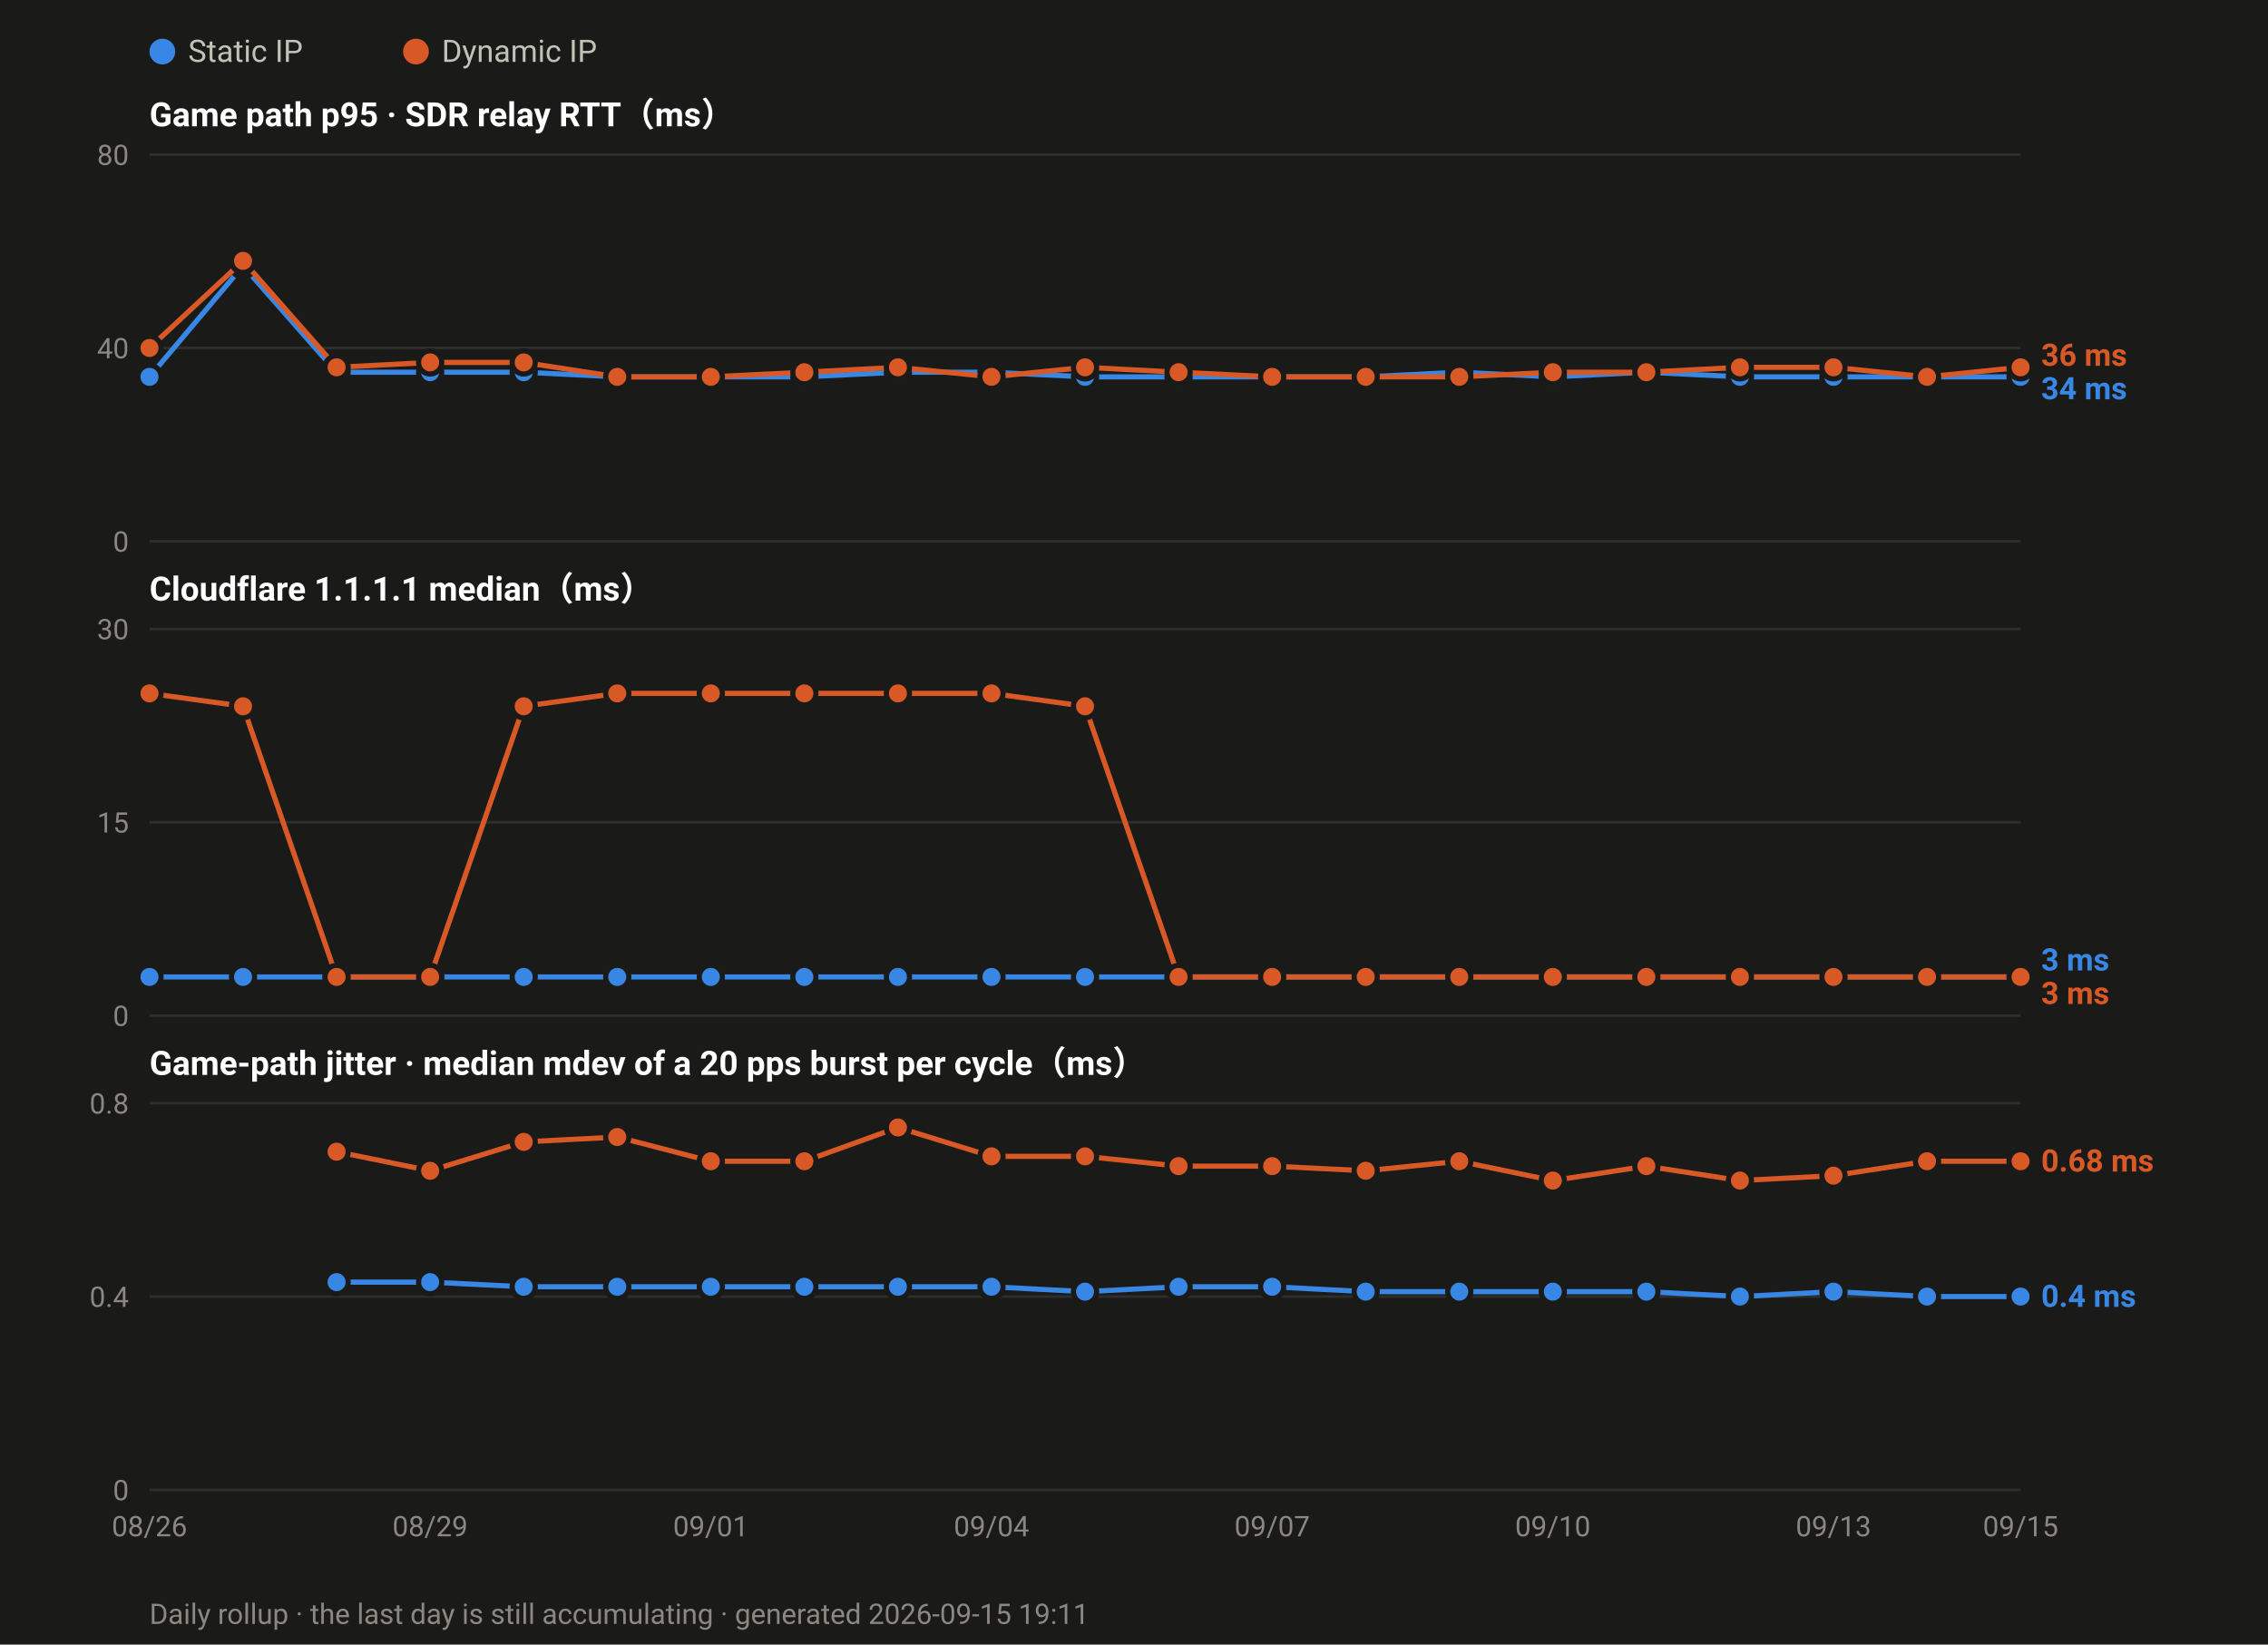
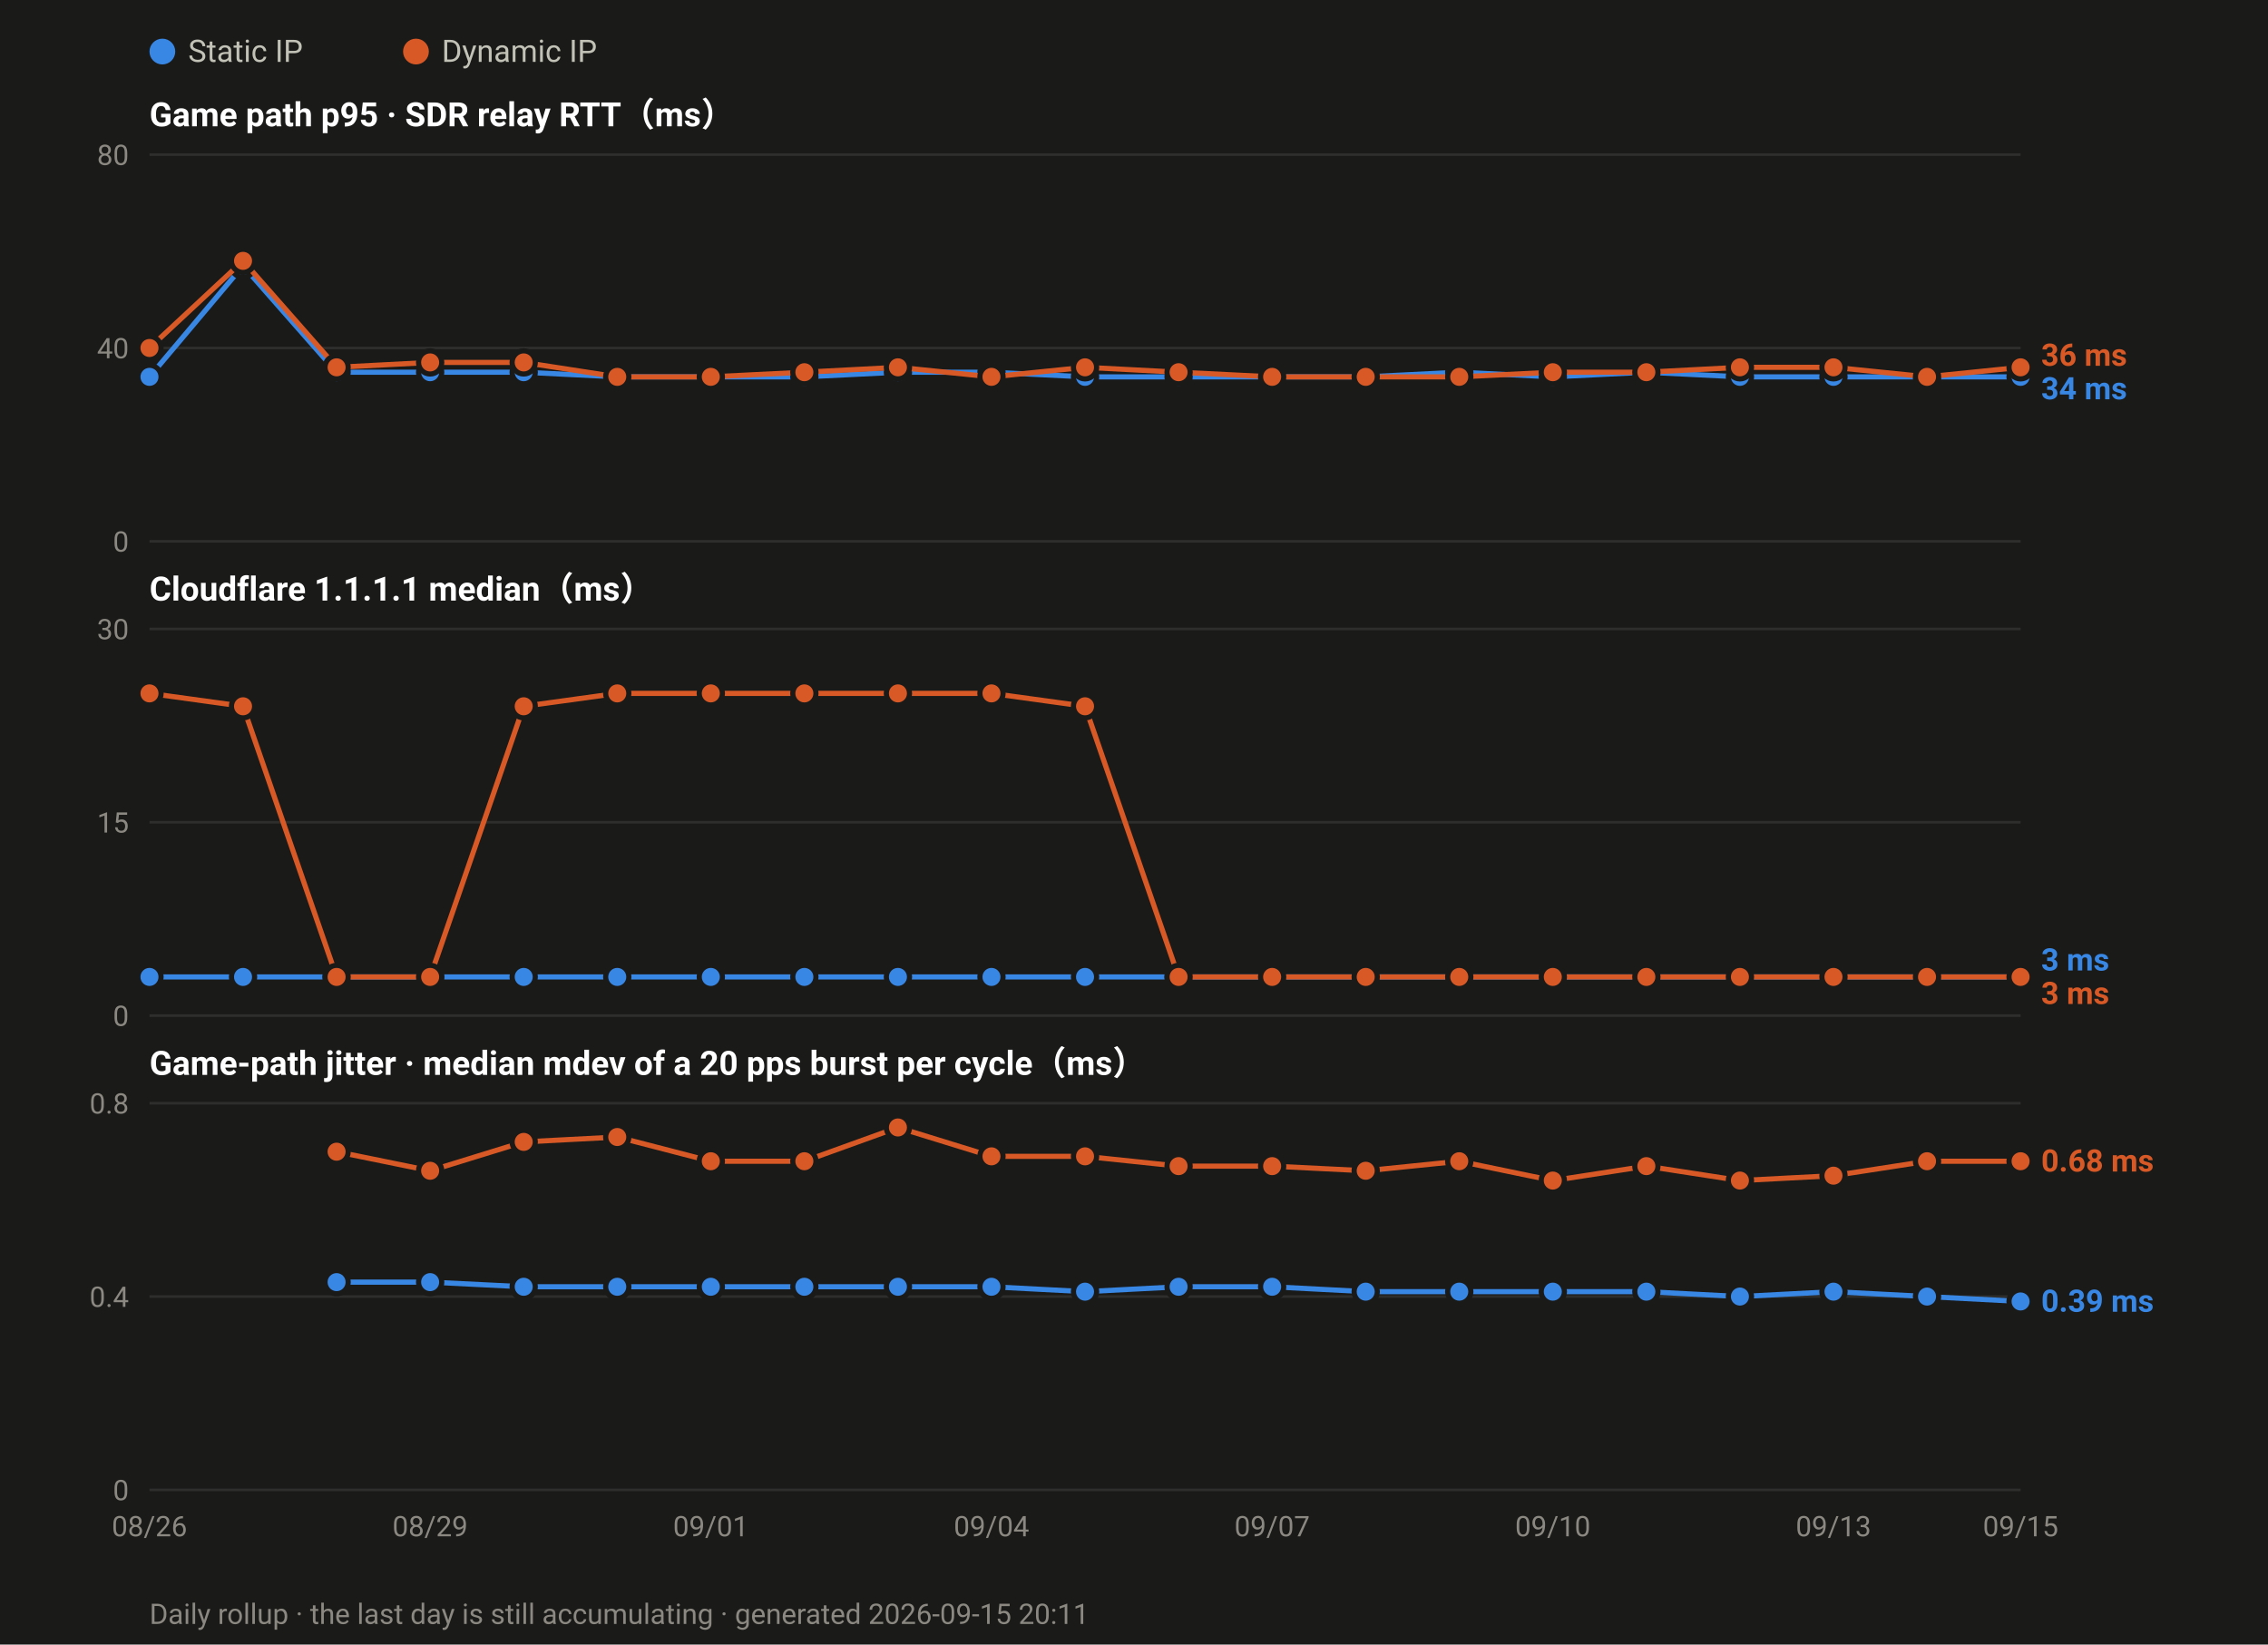
<svg xmlns="http://www.w3.org/2000/svg" width="880" height="638" viewBox="0 0 880 638" font-family="ui-sans-serif,-apple-system,Segoe UI,Roboto,Helvetica,Arial,sans-serif">
  <rect width="880" height="638" fill="#1a1a19" />
  <circle cx="63.0" cy="20" r="5" fill="#3987e5" />
  <text x="73.0" y="24" font-size="12" fill="#c3c2b7">Static IP</text>
  <circle cx="161.4" cy="20" r="5" fill="#d95926" />
  <text x="171.4" y="24" font-size="12" fill="#c3c2b7">Dynamic IP</text>
  <text x="58" y="49.0" font-size="13" font-weight="600" fill="#ffffff">Game path p95 · SDR relay RTT（ms）</text>
  <line x1="58" y1="210.0" x2="784.0" y2="210.0" stroke="#2e2e2c" stroke-width="1" />
  <text x="50" y="214.0" font-size="11" text-anchor="end" fill="#8a8880">0</text>
  <line x1="58" y1="135.0" x2="784.0" y2="135.0" stroke="#2e2e2c" stroke-width="1" />
  <text x="50" y="139.0" font-size="11" text-anchor="end" fill="#8a8880">40</text>
  <line x1="58" y1="60.0" x2="784.0" y2="60.0" stroke="#2e2e2c" stroke-width="1" />
  <text x="50" y="64.0" font-size="11" text-anchor="end" fill="#8a8880">80</text>
  <polyline fill="none" stroke="#3987e5" stroke-width="2" stroke-linejoin="round" points="58.0,146.2 94.3,103.1 130.6,144.4 166.9,144.4 203.2,144.4 239.5,146.2 275.8,146.2 312.1,146.2 348.4,144.4 384.7,144.4 421.0,146.2 457.3,146.2 493.6,146.2 529.9,146.2 566.2,144.4 602.5,146.2 638.8,144.4 675.1,146.2 711.4,146.2 747.7,146.2 784.0,146.2" />
  <circle cx="58.0" cy="146.2" r="4.5" fill="#3987e5" stroke="#1a1a19" stroke-width="2" />
  <circle cx="94.3" cy="103.1" r="4.5" fill="#3987e5" stroke="#1a1a19" stroke-width="2" />
  <circle cx="130.6" cy="144.4" r="4.5" fill="#3987e5" stroke="#1a1a19" stroke-width="2" />
  <circle cx="166.9" cy="144.4" r="4.5" fill="#3987e5" stroke="#1a1a19" stroke-width="2" />
  <circle cx="203.2" cy="144.4" r="4.5" fill="#3987e5" stroke="#1a1a19" stroke-width="2" />
  <circle cx="239.5" cy="146.2" r="4.5" fill="#3987e5" stroke="#1a1a19" stroke-width="2" />
  <circle cx="275.8" cy="146.2" r="4.5" fill="#3987e5" stroke="#1a1a19" stroke-width="2" />
  <circle cx="312.1" cy="146.2" r="4.5" fill="#3987e5" stroke="#1a1a19" stroke-width="2" />
  <circle cx="348.4" cy="144.4" r="4.5" fill="#3987e5" stroke="#1a1a19" stroke-width="2" />
  <circle cx="384.7" cy="144.4" r="4.5" fill="#3987e5" stroke="#1a1a19" stroke-width="2" />
  <circle cx="421.0" cy="146.2" r="4.5" fill="#3987e5" stroke="#1a1a19" stroke-width="2" />
  <circle cx="457.3" cy="146.2" r="4.5" fill="#3987e5" stroke="#1a1a19" stroke-width="2" />
  <circle cx="493.6" cy="146.2" r="4.5" fill="#3987e5" stroke="#1a1a19" stroke-width="2" />
  <circle cx="529.9" cy="146.2" r="4.5" fill="#3987e5" stroke="#1a1a19" stroke-width="2" />
  <circle cx="566.2" cy="144.4" r="4.5" fill="#3987e5" stroke="#1a1a19" stroke-width="2" />
  <circle cx="602.5" cy="146.2" r="4.5" fill="#3987e5" stroke="#1a1a19" stroke-width="2" />
  <circle cx="638.8" cy="144.4" r="4.5" fill="#3987e5" stroke="#1a1a19" stroke-width="2" />
  <circle cx="675.1" cy="146.2" r="4.5" fill="#3987e5" stroke="#1a1a19" stroke-width="2" />
  <circle cx="711.4" cy="146.2" r="4.5" fill="#3987e5" stroke="#1a1a19" stroke-width="2" />
  <circle cx="747.7" cy="146.2" r="4.5" fill="#3987e5" stroke="#1a1a19" stroke-width="2" />
  <circle cx="784.0" cy="146.2" r="4.5" fill="#3987e5" stroke="#1a1a19" stroke-width="2" />
  <polyline fill="none" stroke="#d95926" stroke-width="2" stroke-linejoin="round" points="58.0,135.0 94.3,101.2 130.6,142.5 166.9,140.6 203.2,140.6 239.5,146.2 275.8,146.2 312.1,144.4 348.4,142.5 384.7,146.2 421.0,142.5 457.3,144.4 493.6,146.2 529.9,146.2 566.2,146.2 602.5,144.4 638.8,144.4 675.1,142.5 711.4,142.5 747.7,146.2 784.0,142.5" />
  <circle cx="58.0" cy="135.0" r="4.5" fill="#d95926" stroke="#1a1a19" stroke-width="2" />
  <circle cx="94.3" cy="101.2" r="4.5" fill="#d95926" stroke="#1a1a19" stroke-width="2" />
  <circle cx="130.6" cy="142.5" r="4.5" fill="#d95926" stroke="#1a1a19" stroke-width="2" />
  <circle cx="166.9" cy="140.6" r="4.5" fill="#d95926" stroke="#1a1a19" stroke-width="2" />
  <circle cx="203.2" cy="140.6" r="4.5" fill="#d95926" stroke="#1a1a19" stroke-width="2" />
  <circle cx="239.5" cy="146.2" r="4.5" fill="#d95926" stroke="#1a1a19" stroke-width="2" />
  <circle cx="275.8" cy="146.2" r="4.5" fill="#d95926" stroke="#1a1a19" stroke-width="2" />
  <circle cx="312.1" cy="144.4" r="4.5" fill="#d95926" stroke="#1a1a19" stroke-width="2" />
  <circle cx="348.4" cy="142.5" r="4.5" fill="#d95926" stroke="#1a1a19" stroke-width="2" />
  <circle cx="384.7" cy="146.2" r="4.5" fill="#d95926" stroke="#1a1a19" stroke-width="2" />
  <circle cx="421.0" cy="142.5" r="4.5" fill="#d95926" stroke="#1a1a19" stroke-width="2" />
  <circle cx="457.3" cy="144.4" r="4.5" fill="#d95926" stroke="#1a1a19" stroke-width="2" />
  <circle cx="493.6" cy="146.2" r="4.5" fill="#d95926" stroke="#1a1a19" stroke-width="2" />
  <circle cx="529.9" cy="146.2" r="4.5" fill="#d95926" stroke="#1a1a19" stroke-width="2" />
  <circle cx="566.2" cy="146.2" r="4.5" fill="#d95926" stroke="#1a1a19" stroke-width="2" />
  <circle cx="602.5" cy="144.4" r="4.5" fill="#d95926" stroke="#1a1a19" stroke-width="2" />
  <circle cx="638.8" cy="144.4" r="4.5" fill="#d95926" stroke="#1a1a19" stroke-width="2" />
  <circle cx="675.1" cy="142.5" r="4.5" fill="#d95926" stroke="#1a1a19" stroke-width="2" />
  <circle cx="711.4" cy="142.5" r="4.5" fill="#d95926" stroke="#1a1a19" stroke-width="2" />
  <circle cx="747.7" cy="146.2" r="4.5" fill="#d95926" stroke="#1a1a19" stroke-width="2" />
  <circle cx="784.0" cy="142.5" r="4.5" fill="#d95926" stroke="#1a1a19" stroke-width="2" />
  <text x="792.0" y="141.9" font-size="12" font-weight="600" fill="#d95926">36 ms</text>
  <text x="792.0" y="154.9" font-size="12" font-weight="600" fill="#3987e5">34 ms</text>
  <text x="58" y="233.0" font-size="13" font-weight="600" fill="#ffffff">Cloudflare 1.1.1.1 median（ms）</text>
  <line x1="58" y1="394.0" x2="784.0" y2="394.0" stroke="#2e2e2c" stroke-width="1" />
  <text x="50" y="398.0" font-size="11" text-anchor="end" fill="#8a8880">0</text>
  <line x1="58" y1="319.0" x2="784.0" y2="319.0" stroke="#2e2e2c" stroke-width="1" />
  <text x="50" y="323.0" font-size="11" text-anchor="end" fill="#8a8880">15</text>
  <line x1="58" y1="244.0" x2="784.0" y2="244.0" stroke="#2e2e2c" stroke-width="1" />
  <text x="50" y="248.0" font-size="11" text-anchor="end" fill="#8a8880">30</text>
  <polyline fill="none" stroke="#3987e5" stroke-width="2" stroke-linejoin="round" points="58.0,379.0 94.3,379.0 130.6,379.0 166.9,379.0 203.2,379.0 239.5,379.0 275.8,379.0 312.1,379.0 348.4,379.0 384.7,379.0 421.0,379.0 457.3,379.0 493.6,379.0 529.9,379.0 566.2,379.0 602.5,379.0 638.8,379.0 675.1,379.0 711.4,379.0 747.7,379.0 784.0,379.0" />
  <circle cx="58.0" cy="379.0" r="4.5" fill="#3987e5" stroke="#1a1a19" stroke-width="2" />
  <circle cx="94.3" cy="379.0" r="4.5" fill="#3987e5" stroke="#1a1a19" stroke-width="2" />
  <circle cx="130.6" cy="379.0" r="4.5" fill="#3987e5" stroke="#1a1a19" stroke-width="2" />
  <circle cx="166.9" cy="379.0" r="4.5" fill="#3987e5" stroke="#1a1a19" stroke-width="2" />
  <circle cx="203.2" cy="379.0" r="4.5" fill="#3987e5" stroke="#1a1a19" stroke-width="2" />
  <circle cx="239.5" cy="379.0" r="4.5" fill="#3987e5" stroke="#1a1a19" stroke-width="2" />
  <circle cx="275.8" cy="379.0" r="4.5" fill="#3987e5" stroke="#1a1a19" stroke-width="2" />
  <circle cx="312.1" cy="379.0" r="4.5" fill="#3987e5" stroke="#1a1a19" stroke-width="2" />
  <circle cx="348.4" cy="379.0" r="4.5" fill="#3987e5" stroke="#1a1a19" stroke-width="2" />
  <circle cx="384.7" cy="379.0" r="4.5" fill="#3987e5" stroke="#1a1a19" stroke-width="2" />
  <circle cx="421.0" cy="379.0" r="4.5" fill="#3987e5" stroke="#1a1a19" stroke-width="2" />
  <circle cx="457.3" cy="379.0" r="4.5" fill="#3987e5" stroke="#1a1a19" stroke-width="2" />
  <circle cx="493.6" cy="379.0" r="4.5" fill="#3987e5" stroke="#1a1a19" stroke-width="2" />
  <circle cx="529.9" cy="379.0" r="4.5" fill="#3987e5" stroke="#1a1a19" stroke-width="2" />
  <circle cx="566.2" cy="379.0" r="4.5" fill="#3987e5" stroke="#1a1a19" stroke-width="2" />
  <circle cx="602.5" cy="379.0" r="4.5" fill="#3987e5" stroke="#1a1a19" stroke-width="2" />
  <circle cx="638.8" cy="379.0" r="4.5" fill="#3987e5" stroke="#1a1a19" stroke-width="2" />
  <circle cx="675.1" cy="379.0" r="4.5" fill="#3987e5" stroke="#1a1a19" stroke-width="2" />
  <circle cx="711.4" cy="379.0" r="4.5" fill="#3987e5" stroke="#1a1a19" stroke-width="2" />
  <circle cx="747.7" cy="379.0" r="4.5" fill="#3987e5" stroke="#1a1a19" stroke-width="2" />
  <circle cx="784.0" cy="379.0" r="4.5" fill="#3987e5" stroke="#1a1a19" stroke-width="2" />
  <polyline fill="none" stroke="#d95926" stroke-width="2" stroke-linejoin="round" points="58.0,269.0 94.3,274.0 130.6,379.0 166.9,379.0 203.2,274.0 239.5,269.0 275.8,269.0 312.1,269.0 348.4,269.0 384.7,269.0 421.0,274.0 457.3,379.0 493.6,379.0 529.9,379.0 566.2,379.0 602.5,379.0 638.8,379.0 675.1,379.0 711.4,379.0 747.7,379.0 784.0,379.0" />
  <circle cx="58.0" cy="269.0" r="4.5" fill="#d95926" stroke="#1a1a19" stroke-width="2" />
  <circle cx="94.3" cy="274.0" r="4.5" fill="#d95926" stroke="#1a1a19" stroke-width="2" />
  <circle cx="130.6" cy="379.0" r="4.5" fill="#d95926" stroke="#1a1a19" stroke-width="2" />
  <circle cx="166.9" cy="379.0" r="4.5" fill="#d95926" stroke="#1a1a19" stroke-width="2" />
  <circle cx="203.2" cy="274.0" r="4.5" fill="#d95926" stroke="#1a1a19" stroke-width="2" />
  <circle cx="239.5" cy="269.0" r="4.5" fill="#d95926" stroke="#1a1a19" stroke-width="2" />
  <circle cx="275.8" cy="269.0" r="4.5" fill="#d95926" stroke="#1a1a19" stroke-width="2" />
  <circle cx="312.1" cy="269.0" r="4.5" fill="#d95926" stroke="#1a1a19" stroke-width="2" />
  <circle cx="348.4" cy="269.0" r="4.5" fill="#d95926" stroke="#1a1a19" stroke-width="2" />
  <circle cx="384.7" cy="269.0" r="4.5" fill="#d95926" stroke="#1a1a19" stroke-width="2" />
  <circle cx="421.0" cy="274.0" r="4.5" fill="#d95926" stroke="#1a1a19" stroke-width="2" />
  <circle cx="457.3" cy="379.0" r="4.5" fill="#d95926" stroke="#1a1a19" stroke-width="2" />
  <circle cx="493.6" cy="379.0" r="4.5" fill="#d95926" stroke="#1a1a19" stroke-width="2" />
  <circle cx="529.9" cy="379.0" r="4.5" fill="#d95926" stroke="#1a1a19" stroke-width="2" />
  <circle cx="566.2" cy="379.0" r="4.5" fill="#d95926" stroke="#1a1a19" stroke-width="2" />
  <circle cx="602.5" cy="379.0" r="4.5" fill="#d95926" stroke="#1a1a19" stroke-width="2" />
  <circle cx="638.8" cy="379.0" r="4.5" fill="#d95926" stroke="#1a1a19" stroke-width="2" />
  <circle cx="675.1" cy="379.0" r="4.5" fill="#d95926" stroke="#1a1a19" stroke-width="2" />
  <circle cx="711.4" cy="379.0" r="4.5" fill="#d95926" stroke="#1a1a19" stroke-width="2" />
  <circle cx="747.7" cy="379.0" r="4.5" fill="#d95926" stroke="#1a1a19" stroke-width="2" />
  <circle cx="784.0" cy="379.0" r="4.5" fill="#d95926" stroke="#1a1a19" stroke-width="2" />
  <text x="792.0" y="376.5" font-size="12" font-weight="600" fill="#3987e5">3 ms</text>
  <text x="792.0" y="389.5" font-size="12" font-weight="600" fill="#d95926">3 ms</text>
  <text x="58" y="417.0" font-size="13" font-weight="600" fill="#ffffff">Game-path jitter · median mdev of a 20 pps burst per cycle（ms）</text>
  <line x1="58" y1="578.0" x2="784.0" y2="578.0" stroke="#2e2e2c" stroke-width="1" />
  <text x="50" y="582.0" font-size="11" text-anchor="end" fill="#8a8880">0</text>
  <line x1="58" y1="503.0" x2="784.0" y2="503.0" stroke="#2e2e2c" stroke-width="1" />
  <text x="50" y="507.0" font-size="11" text-anchor="end" fill="#8a8880">0.4</text>
  <line x1="58" y1="428.0" x2="784.0" y2="428.0" stroke="#2e2e2c" stroke-width="1" />
  <text x="50" y="432.0" font-size="11" text-anchor="end" fill="#8a8880">0.8</text>
-   <polyline fill="none" stroke="#3987e5" stroke-width="2" stroke-linejoin="round" points="130.6,497.4 166.9,497.4 203.2,499.2 239.5,499.2 275.8,499.2 312.1,499.2 348.4,499.2 384.7,499.2 421.0,501.1 457.3,499.2 493.6,499.2 529.9,501.1 566.2,501.1 602.5,501.1 638.8,501.1 675.1,503.0 711.4,501.1 747.7,503.0 784.0,503.0" />
+   <polyline fill="none" stroke="#3987e5" stroke-width="2" stroke-linejoin="round" points="130.6,497.4 166.9,497.4 203.2,499.2 239.5,499.2 275.8,499.2 312.1,499.2 348.4,499.2 384.7,499.2 421.0,501.1 457.3,499.2 493.6,499.2 529.9,501.1 566.2,501.1 602.5,501.1 638.8,501.1 675.1,503.0 711.4,501.1 747.7,503.0 784.0,504.9" />
  <circle cx="130.6" cy="497.4" r="4.5" fill="#3987e5" stroke="#1a1a19" stroke-width="2" />
  <circle cx="166.9" cy="497.4" r="4.5" fill="#3987e5" stroke="#1a1a19" stroke-width="2" />
  <circle cx="203.2" cy="499.2" r="4.5" fill="#3987e5" stroke="#1a1a19" stroke-width="2" />
  <circle cx="239.5" cy="499.2" r="4.5" fill="#3987e5" stroke="#1a1a19" stroke-width="2" />
  <circle cx="275.8" cy="499.2" r="4.5" fill="#3987e5" stroke="#1a1a19" stroke-width="2" />
  <circle cx="312.1" cy="499.2" r="4.5" fill="#3987e5" stroke="#1a1a19" stroke-width="2" />
  <circle cx="348.4" cy="499.2" r="4.5" fill="#3987e5" stroke="#1a1a19" stroke-width="2" />
  <circle cx="384.7" cy="499.2" r="4.5" fill="#3987e5" stroke="#1a1a19" stroke-width="2" />
  <circle cx="421.0" cy="501.1" r="4.5" fill="#3987e5" stroke="#1a1a19" stroke-width="2" />
  <circle cx="457.3" cy="499.2" r="4.5" fill="#3987e5" stroke="#1a1a19" stroke-width="2" />
  <circle cx="493.6" cy="499.2" r="4.5" fill="#3987e5" stroke="#1a1a19" stroke-width="2" />
  <circle cx="529.9" cy="501.1" r="4.5" fill="#3987e5" stroke="#1a1a19" stroke-width="2" />
  <circle cx="566.2" cy="501.1" r="4.5" fill="#3987e5" stroke="#1a1a19" stroke-width="2" />
  <circle cx="602.5" cy="501.1" r="4.5" fill="#3987e5" stroke="#1a1a19" stroke-width="2" />
  <circle cx="638.8" cy="501.1" r="4.5" fill="#3987e5" stroke="#1a1a19" stroke-width="2" />
  <circle cx="675.1" cy="503.0" r="4.5" fill="#3987e5" stroke="#1a1a19" stroke-width="2" />
  <circle cx="711.4" cy="501.1" r="4.5" fill="#3987e5" stroke="#1a1a19" stroke-width="2" />
  <circle cx="747.7" cy="503.0" r="4.5" fill="#3987e5" stroke="#1a1a19" stroke-width="2" />
-   <circle cx="784.0" cy="503.0" r="4.5" fill="#3987e5" stroke="#1a1a19" stroke-width="2" />
+   <circle cx="784.0" cy="504.9" r="4.5" fill="#3987e5" stroke="#1a1a19" stroke-width="2" />
  <polyline fill="none" stroke="#d95926" stroke-width="2" stroke-linejoin="round" points="130.6,446.8 166.9,454.2 203.2,443.0 239.5,441.1 275.8,450.5 312.1,450.5 348.4,437.4 384.7,448.6 421.0,448.6 457.3,452.4 493.6,452.4 529.9,454.2 566.2,450.5 602.5,458.0 638.8,452.4 675.1,458.0 711.4,456.1 747.7,450.5 784.0,450.5" />
  <circle cx="130.6" cy="446.8" r="4.5" fill="#d95926" stroke="#1a1a19" stroke-width="2" />
  <circle cx="166.9" cy="454.2" r="4.5" fill="#d95926" stroke="#1a1a19" stroke-width="2" />
  <circle cx="203.2" cy="443.0" r="4.5" fill="#d95926" stroke="#1a1a19" stroke-width="2" />
  <circle cx="239.5" cy="441.1" r="4.5" fill="#d95926" stroke="#1a1a19" stroke-width="2" />
  <circle cx="275.8" cy="450.5" r="4.5" fill="#d95926" stroke="#1a1a19" stroke-width="2" />
  <circle cx="312.1" cy="450.5" r="4.5" fill="#d95926" stroke="#1a1a19" stroke-width="2" />
  <circle cx="348.4" cy="437.4" r="4.5" fill="#d95926" stroke="#1a1a19" stroke-width="2" />
  <circle cx="384.7" cy="448.6" r="4.5" fill="#d95926" stroke="#1a1a19" stroke-width="2" />
  <circle cx="421.0" cy="448.6" r="4.5" fill="#d95926" stroke="#1a1a19" stroke-width="2" />
  <circle cx="457.3" cy="452.4" r="4.5" fill="#d95926" stroke="#1a1a19" stroke-width="2" />
  <circle cx="493.6" cy="452.4" r="4.5" fill="#d95926" stroke="#1a1a19" stroke-width="2" />
  <circle cx="529.9" cy="454.2" r="4.5" fill="#d95926" stroke="#1a1a19" stroke-width="2" />
  <circle cx="566.2" cy="450.5" r="4.5" fill="#d95926" stroke="#1a1a19" stroke-width="2" />
  <circle cx="602.5" cy="458.0" r="4.5" fill="#d95926" stroke="#1a1a19" stroke-width="2" />
  <circle cx="638.8" cy="452.4" r="4.5" fill="#d95926" stroke="#1a1a19" stroke-width="2" />
  <circle cx="675.1" cy="458.0" r="4.5" fill="#d95926" stroke="#1a1a19" stroke-width="2" />
  <circle cx="711.4" cy="456.1" r="4.5" fill="#d95926" stroke="#1a1a19" stroke-width="2" />
  <circle cx="747.7" cy="450.5" r="4.5" fill="#d95926" stroke="#1a1a19" stroke-width="2" />
  <circle cx="784.0" cy="450.5" r="4.5" fill="#d95926" stroke="#1a1a19" stroke-width="2" />
  <text x="792.0" y="454.5" font-size="12" font-weight="600" fill="#d95926">0.68 ms</text>
-   <text x="792.0" y="507.0" font-size="12" font-weight="600" fill="#3987e5">0.4 ms</text>
+   <text x="792.0" y="508.9" font-size="12" font-weight="600" fill="#3987e5">0.39 ms</text>
  <text x="58.0" y="596.0" font-size="11" text-anchor="middle" fill="#8a8880">08/26</text>
  <text x="166.9" y="596.0" font-size="11" text-anchor="middle" fill="#8a8880">08/29</text>
  <text x="275.8" y="596.0" font-size="11" text-anchor="middle" fill="#8a8880">09/01</text>
  <text x="384.7" y="596.0" font-size="11" text-anchor="middle" fill="#8a8880">09/04</text>
  <text x="493.6" y="596.0" font-size="11" text-anchor="middle" fill="#8a8880">09/07</text>
  <text x="602.5" y="596.0" font-size="11" text-anchor="middle" fill="#8a8880">09/10</text>
  <text x="711.4" y="596.0" font-size="11" text-anchor="middle" fill="#8a8880">09/13</text>
  <text x="784.0" y="596.0" font-size="11" text-anchor="middle" fill="#8a8880">09/15</text>
-   <text x="58" y="630" font-size="11" fill="#8a8880">Daily rollup · the last day is still accumulating · generated 2026-09-15 19:11</text>
+   <text x="58" y="630" font-size="11" fill="#8a8880">Daily rollup · the last day is still accumulating · generated 2026-09-15 20:11</text>
</svg>
